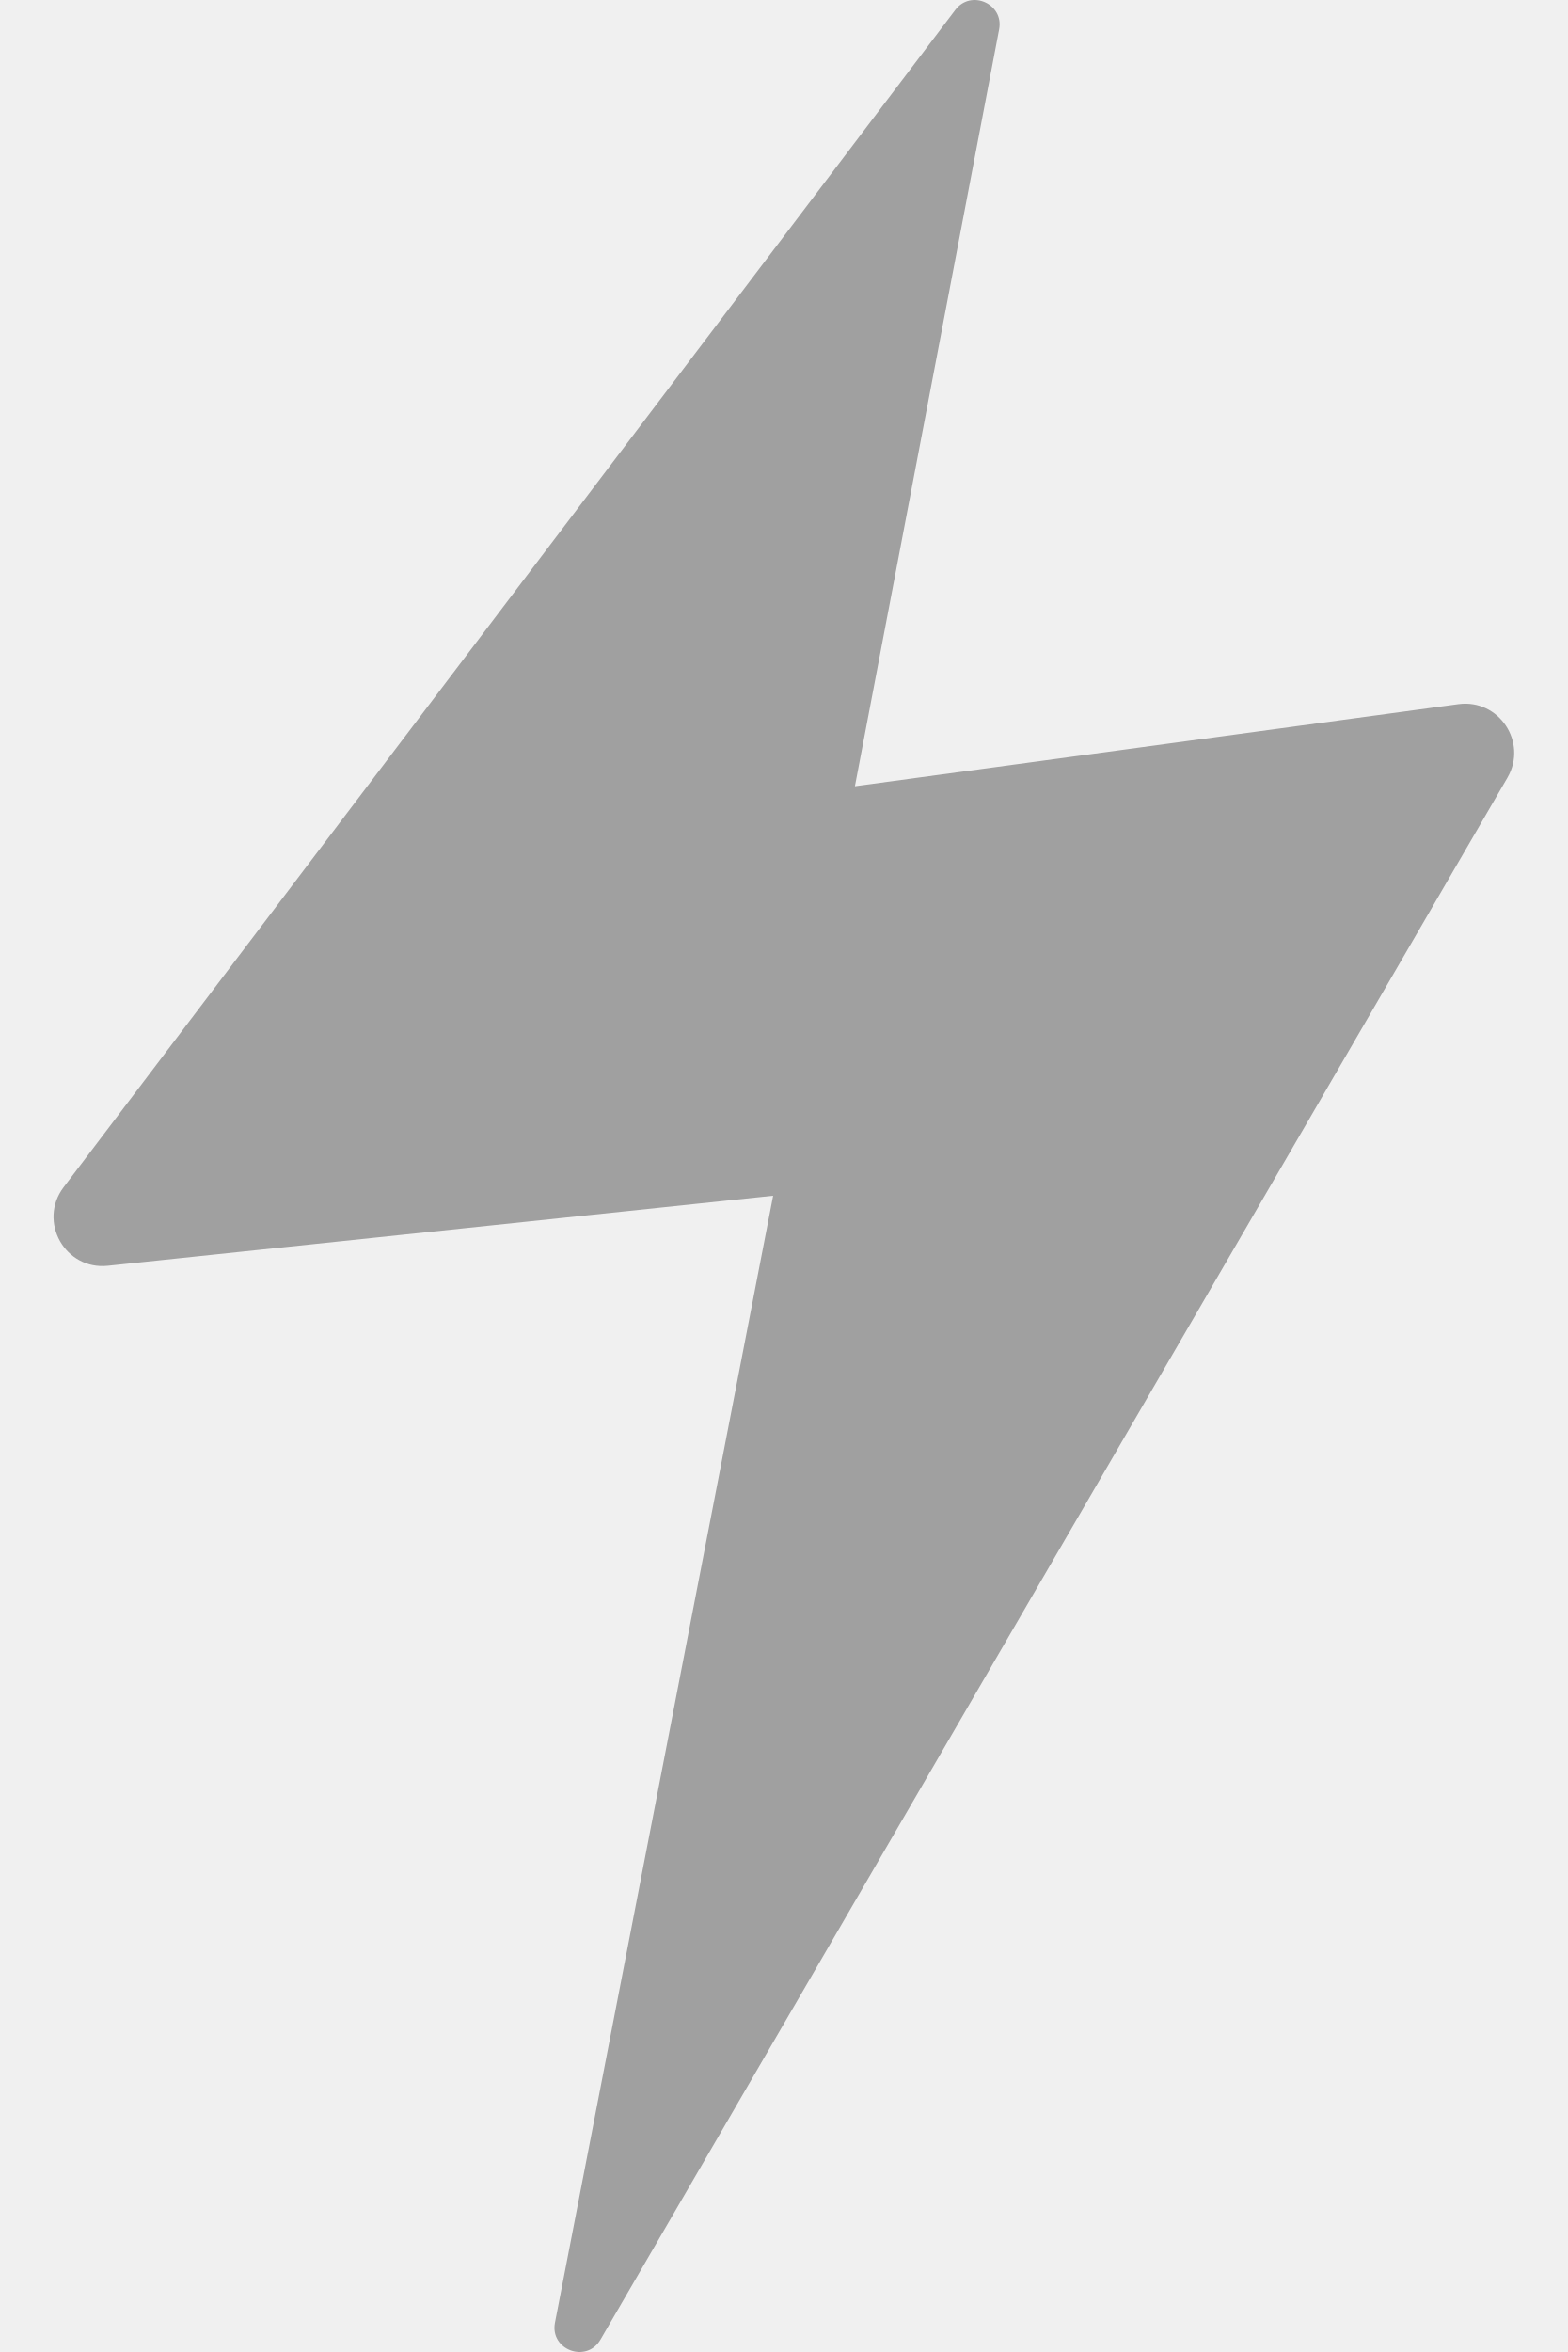
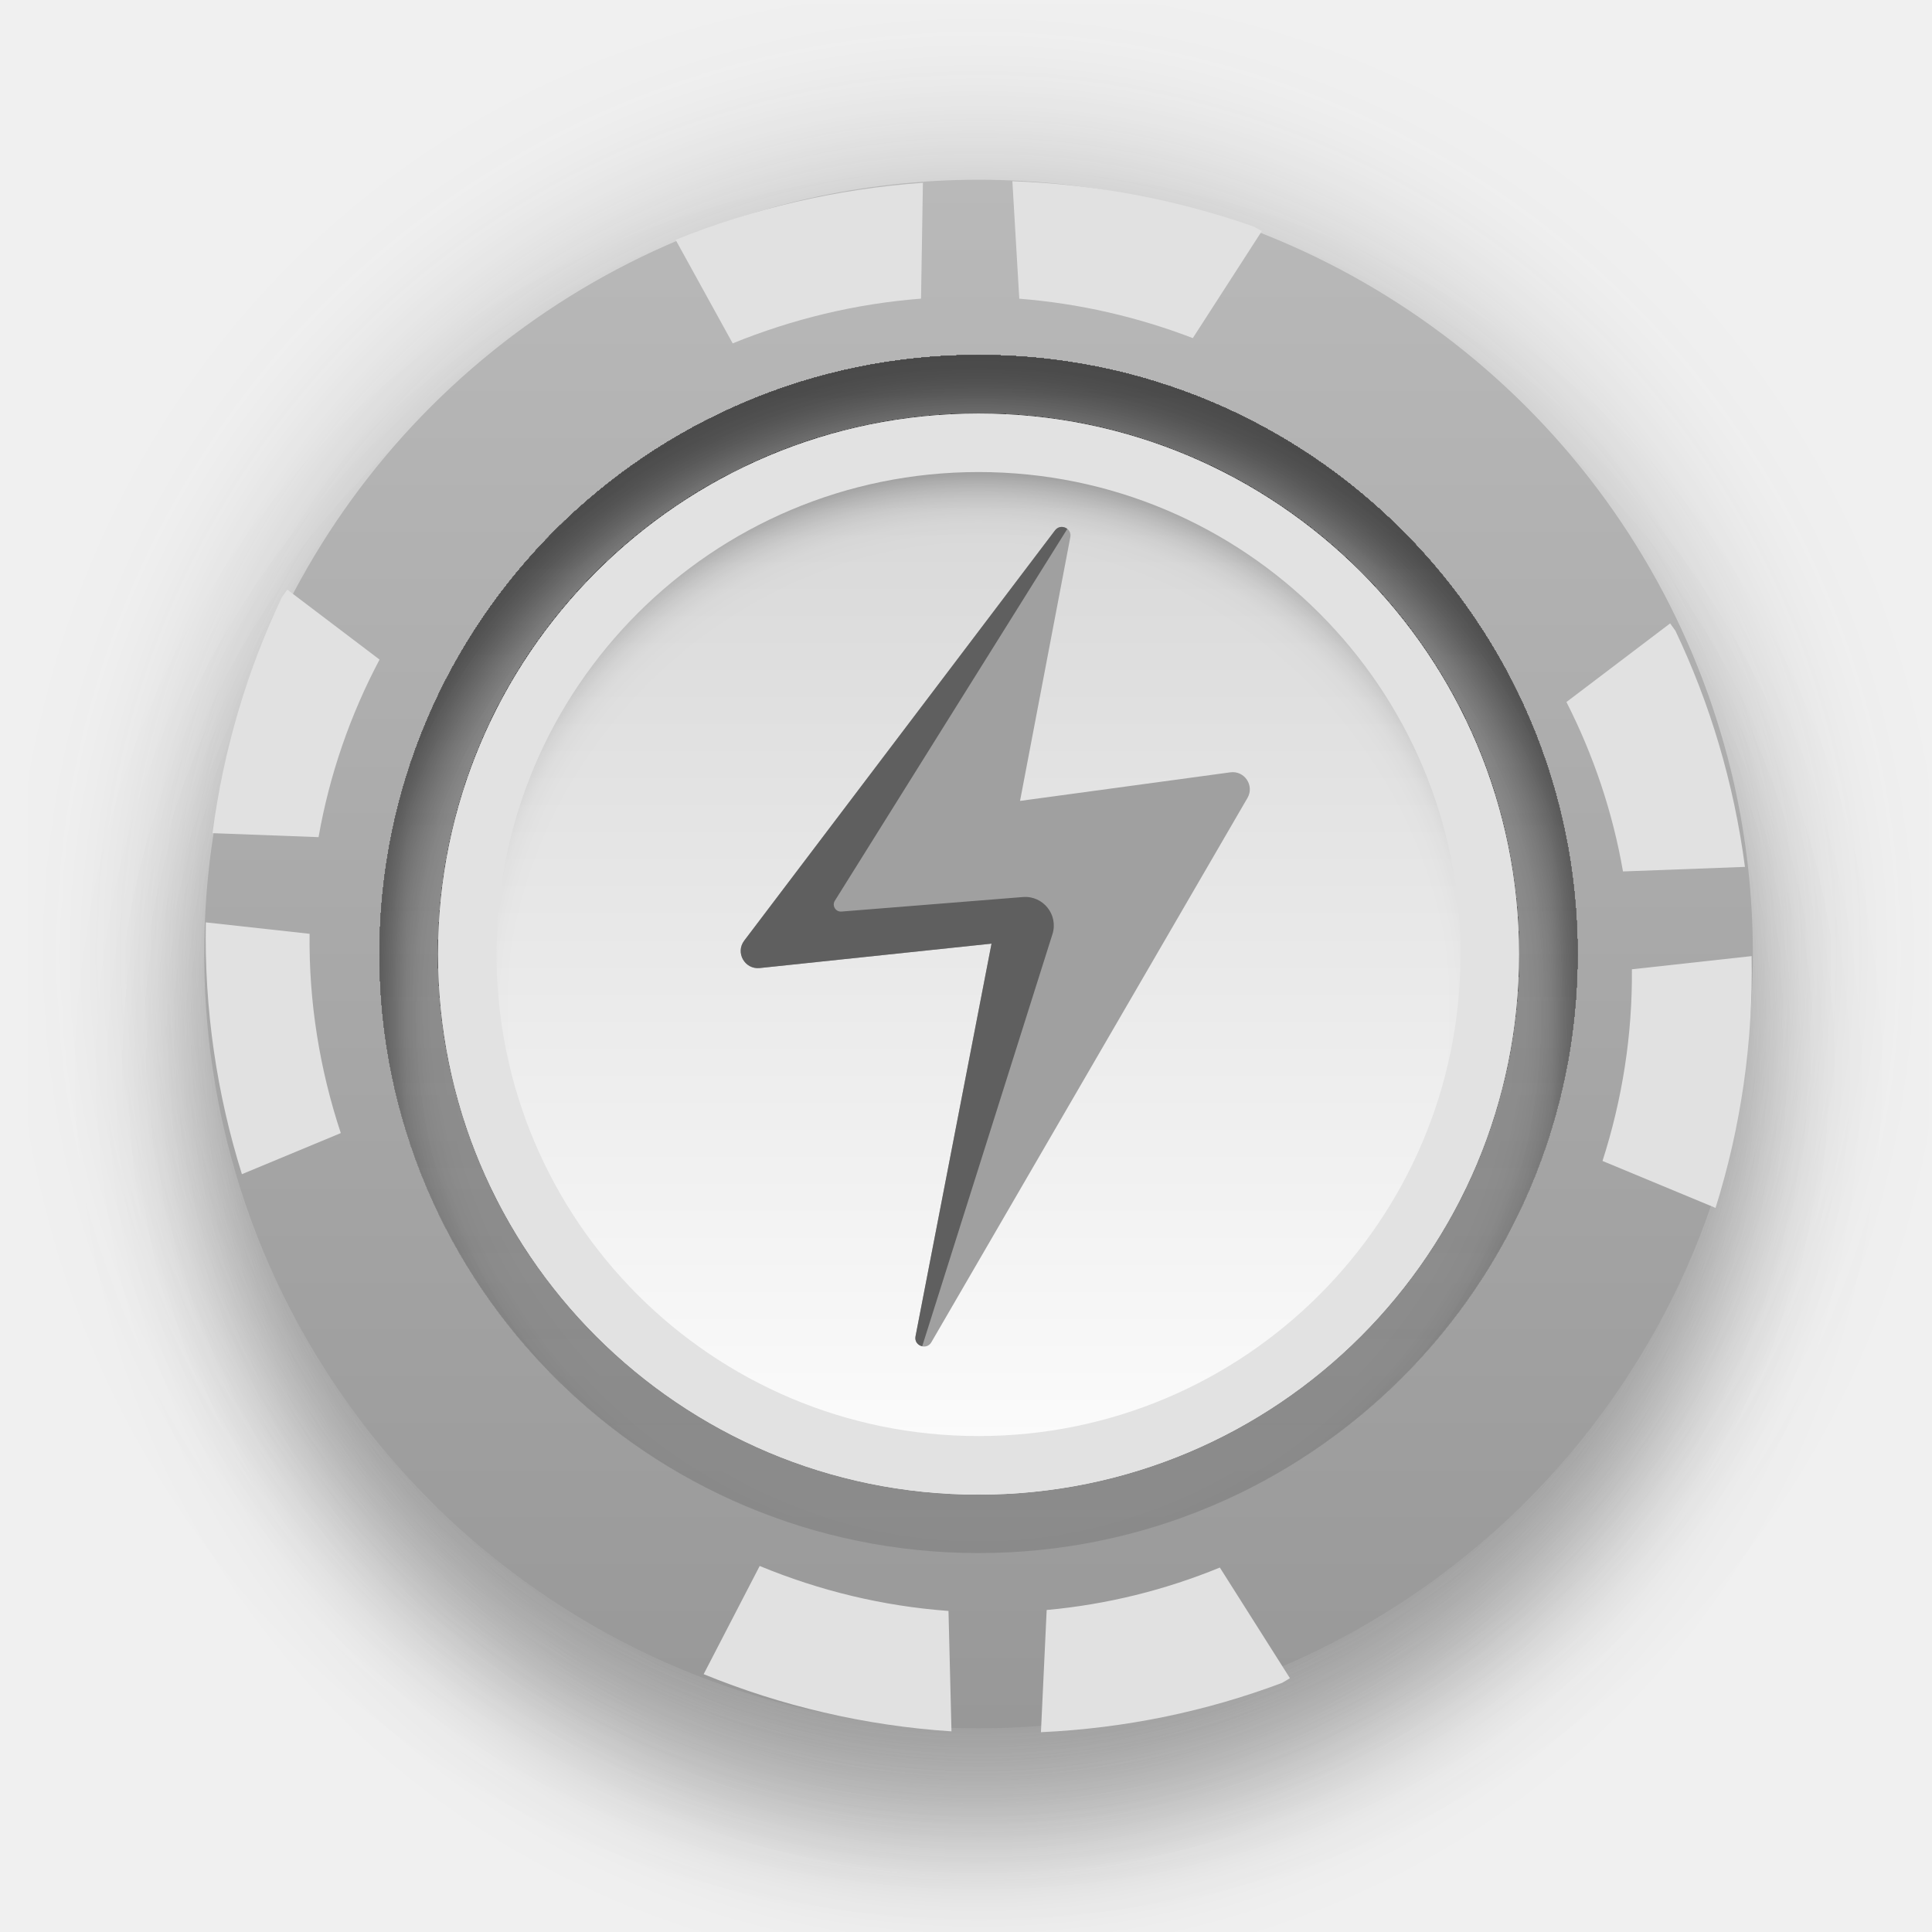
- <svg xmlns="http://www.w3.org/2000/svg" width="12" height="18" viewBox="0 0 12 18" fill="none">
-   <path d="M4.596 17.906L11.539 5.951C11.696 5.68 11.473 5.347 11.163 5.389L6.544 6.017L7.648 0.224C7.685 0.029 7.433 -0.083 7.313 0.075L0.487 9.086C0.288 9.349 0.499 9.722 0.826 9.687L5.918 9.151L4.248 17.776C4.208 17.983 4.489 18.089 4.596 17.906Z" fill="#A0A0A0" />
+ <svg xmlns="http://www.w3.org/2000/svg" width="33" height="33" viewBox="0 0 33 33" fill="none">
+   <g clip-path="url(#clip0)">
+     <g filter="url(#filter0_dd)">
+       <path d="M29.94 16.296C29.94 17.274 29.833 18.25 29.619 19.204C29.288 20.68 28.705 22.086 27.894 23.362C26.845 25.021 25.439 26.426 23.78 27.475C22.505 28.286 21.098 28.87 19.623 29.201C17.707 29.628 15.721 29.628 13.805 29.201C12.33 28.87 10.924 28.286 9.648 27.475C7.989 26.426 6.584 25.021 5.534 23.362C4.723 22.086 4.14 20.68 3.809 19.204C3.381 17.288 3.381 15.301 3.809 13.385C4.361 10.945 5.593 8.711 7.362 6.943C9.132 5.174 11.365 3.942 13.805 3.391C15.721 2.963 17.707 2.963 19.623 3.391C22.062 3.943 24.296 5.175 26.065 6.943C27.834 8.712 29.066 10.945 29.619 13.385C29.833 14.34 29.941 15.317 29.94 16.296Z" fill="url(#paint0_linear)" />
+     </g>
+     <g filter="url(#filter1_i)">
+       <path d="M16.714 26.527C22.364 26.527 26.945 21.946 26.945 16.296C26.945 10.645 22.364 6.064 16.714 6.064C11.063 6.064 6.483 10.645 6.483 16.296C6.483 21.946 11.063 26.527 16.714 26.527Z" fill="url(#paint1_linear)" fill-opacity="0.2" />
+     </g>
+     <g filter="url(#filter2_i)">
+       <path d="M16.714 25.529C21.813 25.529 25.947 21.395 25.947 16.296C25.947 11.196 21.813 7.063 16.714 7.063C11.615 7.063 7.481 11.196 7.481 16.296C7.481 21.395 11.615 25.529 16.714 25.529Z" fill="url(#paint2_linear)" />
+     </g>
+     <path d="M25.447 16.296C25.447 21.119 21.537 25.029 16.714 25.029C11.891 25.029 7.981 21.119 7.981 16.296C7.981 11.473 11.891 7.563 16.714 7.563C21.537 7.563 25.447 11.473 25.447 16.296Z" stroke="#E2E2E2" />
+     <path fill-rule="evenodd" clip-rule="evenodd" d="M5.441 14.299L3.63 14.231C3.818 12.795 4.226 11.441 4.816 10.199C4.849 10.152 4.879 10.109 4.908 10.072L6.483 11.266C5.985 12.207 5.63 13.224 5.441 14.299ZM5.288 15.95L3.516 15.755C3.488 17.245 3.705 18.693 4.132 20.056L5.821 19.354C5.46 18.263 5.274 17.119 5.288 15.95Z" fill="#E1E1E1" />
+     <path fill-rule="evenodd" clip-rule="evenodd" d="M27.722 14.885L29.805 14.807C29.616 13.371 29.208 12.017 28.618 10.775C28.585 10.728 28.555 10.686 28.527 10.648L26.756 11.991C27.215 12.893 27.544 13.863 27.722 14.885ZM27.874 16.556L29.919 16.331C29.947 17.821 29.73 19.269 29.303 20.632L27.372 19.83C27.709 18.779 27.884 17.679 27.874 16.556Z" fill="#E1E1E1" />
+     <path fill-rule="evenodd" clip-rule="evenodd" d="M17.878 27.5L17.78 29.587C19.227 29.521 20.611 29.229 21.898 28.745C21.948 28.717 21.993 28.69 22.033 28.665L20.836 26.775C19.901 27.158 18.91 27.406 17.878 27.5ZM16.201 27.516L16.252 29.573C14.765 29.475 13.341 29.137 12.019 28.596L12.976 26.748C13.997 27.17 15.079 27.434 16.201 27.516Z" fill="#E1E1E1" />
+     <path fill-rule="evenodd" clip-rule="evenodd" d="M17.41 5.102L17.292 3.095C18.74 3.147 20.127 3.417 21.419 3.872C21.468 3.899 21.513 3.924 21.553 3.947L20.374 5.775C19.435 5.415 18.442 5.184 17.41 5.102ZM15.732 5.101L15.764 3.122C14.278 3.228 12.857 3.565 11.54 4.096L12.515 5.865C13.532 5.451 14.611 5.188 15.732 5.101Z" fill="#E1E1E1" />
+     <g clip-path="url(#clip1)">
+       <path d="M15.908 22.927L21.308 13.629C21.43 13.418 21.257 13.159 21.015 13.192L17.423 13.68L18.282 9.174C18.311 9.022 18.115 8.935 18.021 9.059L12.712 16.067C12.557 16.271 12.721 16.561 12.976 16.535L16.936 16.118L15.638 22.825C15.606 22.987 15.825 23.069 15.908 22.927Z" fill="#A0A0A0" />
+       <path d="M14.372 15.57C14.273 15.578 14.207 15.47 14.26 15.385L18.23 9.034C18.171 8.987 18.078 8.984 18.021 9.058L12.712 16.067C12.557 16.271 12.721 16.561 12.976 16.535L16.936 16.118L15.638 22.825C15.62 22.916 15.681 22.979 15.752 22.995L17.977 15.955C18.081 15.625 17.818 15.295 17.473 15.322L14.372 15.57Z" fill="#5F5F5F" />
+     </g>
+   </g>
+   <defs>
+     <filter id="filter0_dd" x="0.488" y="0.07" width="32.452" height="33.452" filterUnits="userSpaceOnUse" color-interpolation-filters="sRGB">
+       <feFlood flood-opacity="0" result="BackgroundImageFix" />
+       <feColorMatrix in="SourceAlpha" type="matrix" values="0 0 0 0 0 0 0 0 0 0 0 0 0 0 0 0 0 0 127 0" />
+       <feOffset />
+       <feGaussianBlur stdDeviation="1.5" />
+       <feColorMatrix type="matrix" values="0 0 0 0 0.729 0 0 0 0 0.729 0 0 0 0 0.729 0 0 0 1 0" />
+       <feBlend mode="normal" in2="BackgroundImageFix" result="effect1_dropShadow" />
+       <feColorMatrix in="SourceAlpha" type="matrix" values="0 0 0 0 0 0 0 0 0 0 0 0 0 0 0 0 0 0 127 0" />
+       <feOffset dy="2" />
+       <feGaussianBlur stdDeviation="1" />
+       <feColorMatrix type="matrix" values="0 0 0 0 0 0 0 0 0 0 0 0 0 0 0 0 0 0 0.25 0" />
+       <feBlend mode="normal" in2="effect1_dropShadow" result="effect2_dropShadow" />
+       <feBlend mode="normal" in="SourceGraphic" in2="effect2_dropShadow" result="shape" />
+     </filter>
+     <filter id="filter1_i" x="6.483" y="6.064" width="20.462" height="21.462" filterUnits="userSpaceOnUse" color-interpolation-filters="sRGB">
+       <feFlood flood-opacity="0" result="BackgroundImageFix" />
+       <feBlend mode="normal" in="SourceGraphic" in2="BackgroundImageFix" result="shape" />
+       <feColorMatrix in="SourceAlpha" type="matrix" values="0 0 0 0 0 0 0 0 0 0 0 0 0 0 0 0 0 0 127 0" result="hardAlpha" />
+       <feOffset dy="1" />
+       <feGaussianBlur stdDeviation="0.5" />
+       <feComposite in2="hardAlpha" operator="arithmetic" k2="-1" k3="1" />
+       <feColorMatrix type="matrix" values="0 0 0 0 0 0 0 0 0 0 0 0 0 0 0 0 0 0 0.5 0" />
+       <feBlend mode="normal" in2="shape" result="effect1_innerShadow" />
+     </filter>
+     <filter id="filter2_i" x="7.481" y="7.063" width="18.466" height="19.466" filterUnits="userSpaceOnUse" color-interpolation-filters="sRGB">
+       <feFlood flood-opacity="0" result="BackgroundImageFix" />
+       <feBlend mode="normal" in="SourceGraphic" in2="BackgroundImageFix" result="shape" />
+       <feColorMatrix in="SourceAlpha" type="matrix" values="0 0 0 0 0 0 0 0 0 0 0 0 0 0 0 0 0 0 127 0" result="hardAlpha" />
+       <feOffset dy="1" />
+       <feGaussianBlur stdDeviation="0.5" />
+       <feComposite in2="hardAlpha" operator="arithmetic" k2="-1" k3="1" />
+       <feColorMatrix type="matrix" values="0 0 0 0 0 0 0 0 0 0 0 0 0 0 0 0 0 0 0.5 0" />
+       <feBlend mode="normal" in2="shape" result="effect1_innerShadow" />
+     </filter>
+     <linearGradient id="paint0_linear" x1="16.714" y1="3.07" x2="16.714" y2="29.521" gradientUnits="userSpaceOnUse">
+       <stop stop-color="#B9B9B9" />
+       <stop offset="1" stop-color="#989898" />
+     </linearGradient>
+     <linearGradient id="paint1_linear" x1="16.714" y1="6.064" x2="16.714" y2="26.527" gradientUnits="userSpaceOnUse">
+       <stop />
+       <stop offset="1" stop-color="#464646" />
+     </linearGradient>
+     <linearGradient id="paint2_linear" x1="16.714" y1="7.063" x2="16.714" y2="25.529" gradientUnits="userSpaceOnUse">
+       <stop stop-color="#D5D5D5" />
+       <stop offset="1" stop-color="#FDFDFD" />
+     </linearGradient>
+     <clipPath id="clip0">
+       <rect width="33" height="33" fill="white" />
+     </clipPath>
+     <clipPath id="clip1">
+       <rect width="14" height="14" fill="white" transform="translate(10 9)" />
+     </clipPath>
+   </defs>
</svg>
